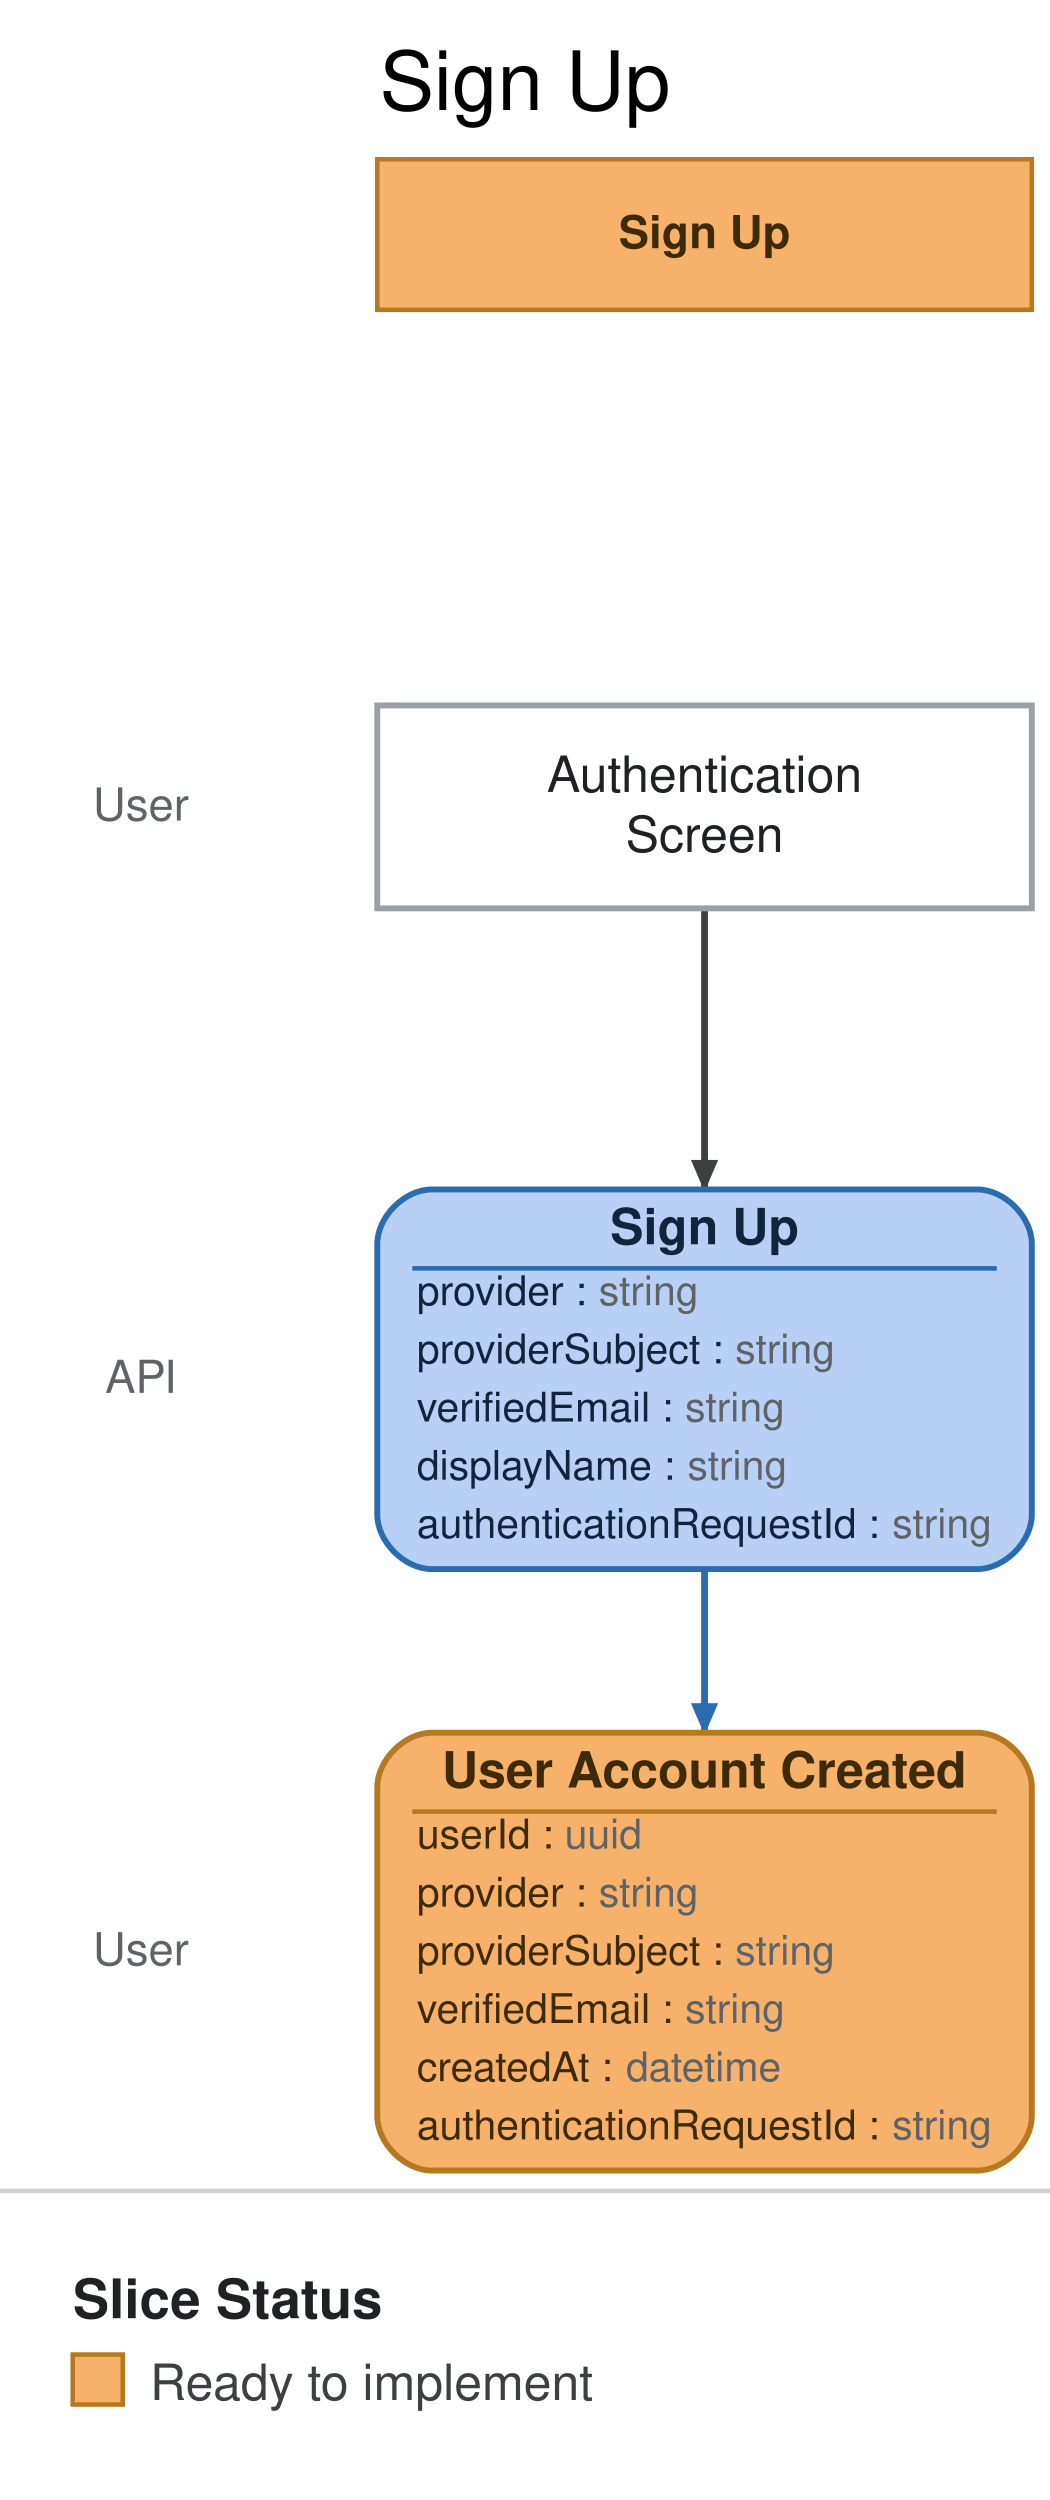
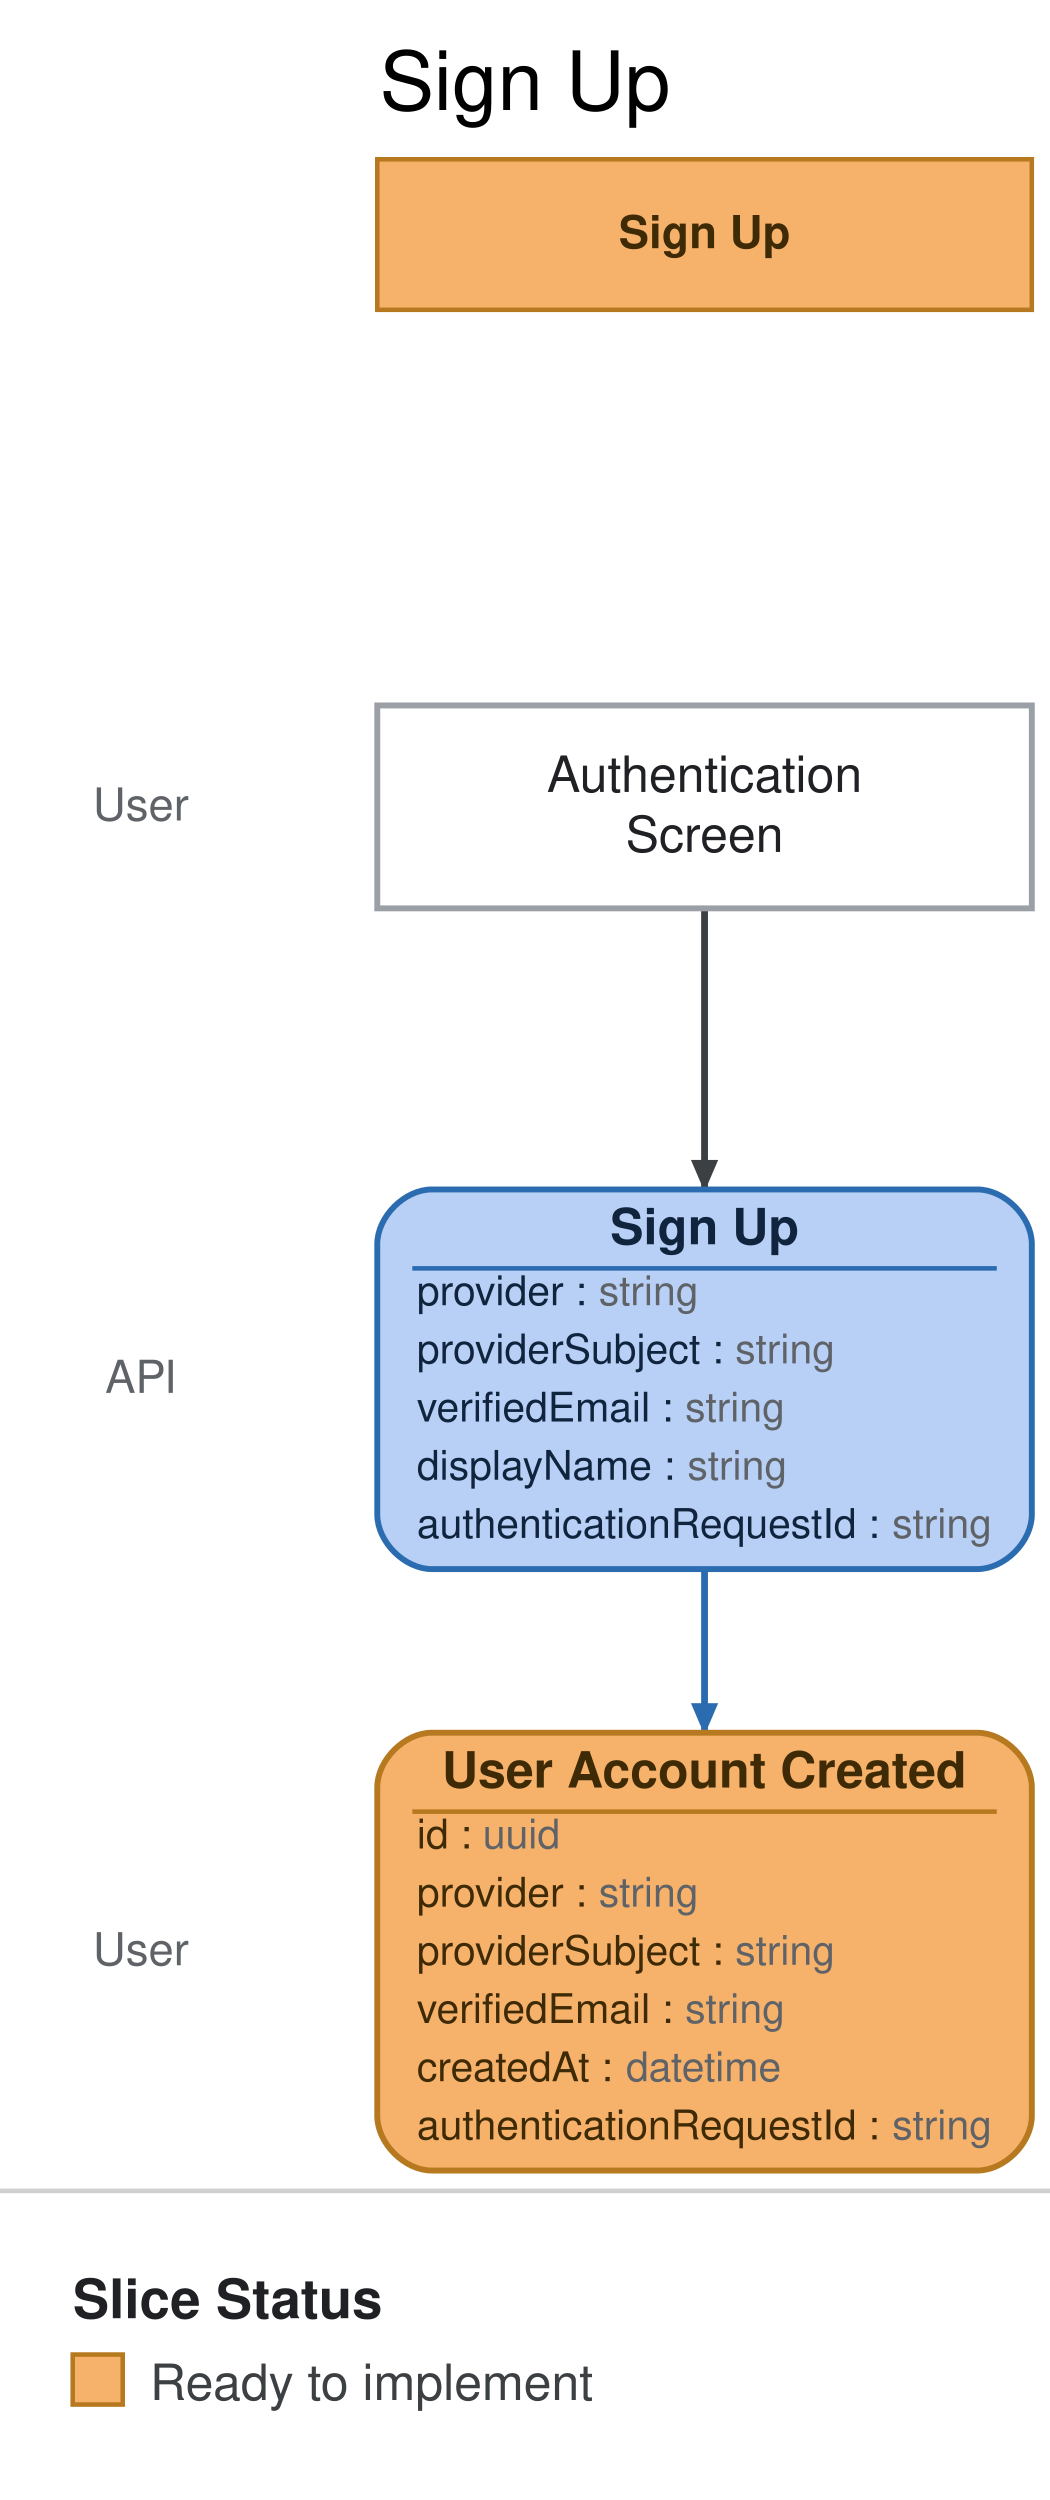
<svg xmlns="http://www.w3.org/2000/svg" width="231pt" height="550pt" viewBox="0.00 0.00 231.00 550">
  <defs>
    <marker id="em-arrow-3C4043" markerWidth="9" markerHeight="9" refX="6.5" refY="3" orient="auto" markerUnits="userSpaceOnUse">
      <path d="M0,0 L7,3 L0,6 Z" fill="#3C4043" />
    </marker>
    <marker id="em-arrow-2B6CB0" markerWidth="9" markerHeight="9" refX="6.5" refY="3" orient="auto" markerUnits="userSpaceOnUse">
      <path d="M0,0 L7,3 L0,6 Z" fill="#2B6CB0" />
    </marker>
  </defs>
  <style>.em-slice-dim{opacity:.15;transition:opacity .15s ease}</style>
  <g id="graph0" class="graph" transform="scale(1 1) rotate(0) translate(4 477.52)">
    <polygon fill="white" stroke="none" points="-4,4 -4,-477.52 227,-477.52 227,4 -4,4" />
    <text xml:space="preserve" text-anchor="middle" x="111.5" y="-453.32" font-family="Helvetica,sans-Serif" font-size="18.00">Sign Up</text>
    <g class="em-edges">
      <path fill="none" stroke="#3C4043" stroke-width="1.5" d="M151,-277.68 L151,-215.84" marker-end="url(#em-arrow-3C4043)" />
      <path fill="none" stroke="#2B6CB0" stroke-width="1.5" d="M151,-132.32 L151,-96.32" marker-end="url(#em-arrow-2B6CB0)" />
    </g>
    <g id="node1" class="node">
</g>
    <g id="node2" class="node">
      <text xml:space="preserve" text-anchor="middle" x="27" y="-297" font-family="Helvetica,sans-Serif" font-size="10.00" fill="#5f6368">User</text>
    </g>
    <g id="node5" class="node">
      <polygon fill="#F6B26B" stroke="#B7791F" points="223,-442.48 79,-442.48 79,-409.36 223,-409.36 223,-442.48" />
      <text xml:space="preserve" text-anchor="middle" x="151" y="-422.92" font-family="Helvetica,sans-Serif" font-weight="bold" font-size="10.00" fill="#3F2A06">Sign Up</text>
    </g>
    <g id="node3" class="node">
      <text xml:space="preserve" text-anchor="middle" x="27" y="-171.08" font-family="Helvetica,sans-Serif" font-size="10.00" fill="#5f6368">API</text>
    </g>
    <g data-slice="0" id="node6" class="node">
      <polygon fill="#ffffff" stroke="#9aa0a6" stroke-width="1.3" points="223,-322.32 79,-322.32 79,-277.68 223,-277.68 223,-322.32" />
      <text xml:space="preserve" text-anchor="middle" x="151" y="-303.3" font-family="Helvetica,sans-Serif" font-size="11.00" fill="#202124">Authentication</text>
      <text xml:space="preserve" text-anchor="middle" x="151" y="-290.1" font-family="Helvetica,sans-Serif" font-size="11.00" fill="#202124">Screen</text>
    </g>
    <g id="node4" class="node">
      <text xml:space="preserve" text-anchor="middle" x="27" y="-45.16" font-family="Helvetica,sans-Serif" font-size="10.00" fill="#5f6368">User</text>
    </g>
    <g data-slice="0" id="node7" class="node">
      <path fill="#b8d0f5" stroke="#2b6cb0" stroke-width="1.3" d="M211,-215.84C211,-215.84 91,-215.84 91,-215.84 85,-215.84 79,-209.84 79,-203.84 79,-203.84 79,-144.32 79,-144.32 79,-138.32 85,-132.32 91,-132.32 91,-132.32 211,-132.32 211,-132.32 217,-132.32 223,-138.32 223,-144.32 223,-144.32 223,-203.84 223,-203.84 223,-209.84 217,-215.84 211,-215.84" />
      <polygon fill="#2b6cb0" stroke="#2b6cb0" points="86.71,-198.48 86.71,-198.48 215.29,-198.48 215.29,-198.48 86.71,-198.48" />
      <text xml:space="preserve" text-anchor="start" x="130.22" y="-203.78" font-family="Helvetica,sans-Serif" font-weight="bold" font-size="11.00" fill="#10243e">Sign Up</text>
      <text xml:space="preserve" text-anchor="start" x="87.71" y="-190.38" font-family="Helvetica,sans-Serif" font-size="9.00" fill="#10243e">provider : </text>
      <text xml:space="preserve" text-anchor="start" x="127.73" y="-190.38" font-family="Helvetica,sans-Serif" font-size="9.00" fill="#5f6368">string</text>
      <text xml:space="preserve" text-anchor="start" x="87.71" y="-177.58" font-family="Helvetica,sans-Serif" font-size="9.00" fill="#10243e">providerSubject : </text>
      <text xml:space="preserve" text-anchor="start" x="157.75" y="-177.58" font-family="Helvetica,sans-Serif" font-size="9.00" fill="#5f6368">string</text>
      <text xml:space="preserve" text-anchor="start" x="87.71" y="-164.78" font-family="Helvetica,sans-Serif" font-size="9.00" fill="#10243e">verifiedEmail : </text>
      <text xml:space="preserve" text-anchor="start" x="146.73" y="-164.78" font-family="Helvetica,sans-Serif" font-size="9.00" fill="#5f6368">string</text>
      <text xml:space="preserve" text-anchor="start" x="87.71" y="-151.98" font-family="Helvetica,sans-Serif" font-size="9.00" fill="#10243e">displayName : </text>
      <text xml:space="preserve" text-anchor="start" x="147.23" y="-151.98" font-family="Helvetica,sans-Serif" font-size="9.00" fill="#5f6368">string</text>
      <text xml:space="preserve" text-anchor="start" x="87.71" y="-139.18" font-family="Helvetica,sans-Serif" font-size="9.00" fill="#10243e">authenticationRequestId : </text>
      <text xml:space="preserve" text-anchor="start" x="192.28" y="-139.18" font-family="Helvetica,sans-Serif" font-size="9.00" fill="#5f6368">string</text>
    </g>
    <g data-slice="0" id="node8" class="node">
      <path fill="#f6b26b" stroke="#b7791f" stroke-width="1.3" d="M211,-96.32C211,-96.32 91,-96.32 91,-96.32 85,-96.32 79,-90.32 79,-84.32 79,-84.32 79,-12 79,-12 79,-6 85,0 91,0 91,0 211,0 211,0 217,0 223,-6 223,-12 223,-12 223,-84.32 223,-84.32 223,-90.32 217,-96.32 211,-96.32" />
      <polygon fill="#b7791f" stroke="#b7791f" points="86.71,-78.96 86.71,-78.96 215.29,-78.96 215.29,-78.96 86.71,-78.96" />
      <text xml:space="preserve" text-anchor="start" x="93.23" y="-84.26" font-family="Helvetica,sans-Serif" font-weight="bold" font-size="11.00" fill="#3f2a06">User Account Created</text>
-       <text xml:space="preserve" text-anchor="start" x="87.71" y="-70.86" font-family="Helvetica,sans-Serif" font-size="9.00" fill="#3f2a06">userId : </text>
-       <text xml:space="preserve" text-anchor="start" x="120.23" y="-70.86" font-family="Helvetica,sans-Serif" font-size="9.00" fill="#5f6368">uuid</text>
+       <text xml:space="preserve" text-anchor="start" x="87.71" y="-70.86" font-family="Helvetica,sans-Serif" font-size="9.00" fill="#3f2a06">id : </text>
+       <text xml:space="preserve" text-anchor="start" x="102.22" y="-70.86" font-family="Helvetica,sans-Serif" font-size="9.00" fill="#5f6368">uuid</text>
      <text xml:space="preserve" text-anchor="start" x="87.71" y="-58.06" font-family="Helvetica,sans-Serif" font-size="9.00" fill="#3f2a06">provider : </text>
      <text xml:space="preserve" text-anchor="start" x="127.73" y="-58.06" font-family="Helvetica,sans-Serif" font-size="9.00" fill="#5f6368">string</text>
      <text xml:space="preserve" text-anchor="start" x="87.71" y="-45.26" font-family="Helvetica,sans-Serif" font-size="9.00" fill="#3f2a06">providerSubject : </text>
      <text xml:space="preserve" text-anchor="start" x="157.75" y="-45.26" font-family="Helvetica,sans-Serif" font-size="9.00" fill="#5f6368">string</text>
      <text xml:space="preserve" text-anchor="start" x="87.71" y="-32.46" font-family="Helvetica,sans-Serif" font-size="9.00" fill="#3f2a06">verifiedEmail : </text>
      <text xml:space="preserve" text-anchor="start" x="146.73" y="-32.46" font-family="Helvetica,sans-Serif" font-size="9.00" fill="#5f6368">string</text>
      <text xml:space="preserve" text-anchor="start" x="87.71" y="-19.66" font-family="Helvetica,sans-Serif" font-size="9.00" fill="#3f2a06">createdAt : </text>
      <text xml:space="preserve" text-anchor="start" x="133.73" y="-19.66" font-family="Helvetica,sans-Serif" font-size="9.00" fill="#5f6368">datetime</text>
      <text xml:space="preserve" text-anchor="start" x="87.71" y="-6.86" font-family="Helvetica,sans-Serif" font-size="9.00" fill="#3f2a06">authenticationRequestId : </text>
      <text xml:space="preserve" text-anchor="start" x="192.28" y="-6.86" font-family="Helvetica,sans-Serif" font-size="9.00" fill="#5f6368">string</text>
    </g>
    <g class="em-notes" />
    <g class="em-issues" />
    <g class="em-divergences" />
    <g class="em-loops-to" />
  </g>
  <g class="em-status-legend">
    <rect x="0" y="482" width="231" height="68" fill="#FFFFFF" />
    <line x1="0" y1="482" x2="231" y2="482" stroke="#D0D0D0" stroke-width="1" />
    <text x="16" y="510" font-family="Helvetica" font-weight="bold" font-size="12" fill="#202124">Slice Status</text>
    <rect x="16" y="518" width="11" height="11" fill="#F6B26B" stroke="#B7791F" />
    <text x="33" y="528" font-family="Helvetica" font-size="11" fill="#3C4043">Ready to implement</text>
  </g>
</svg>
